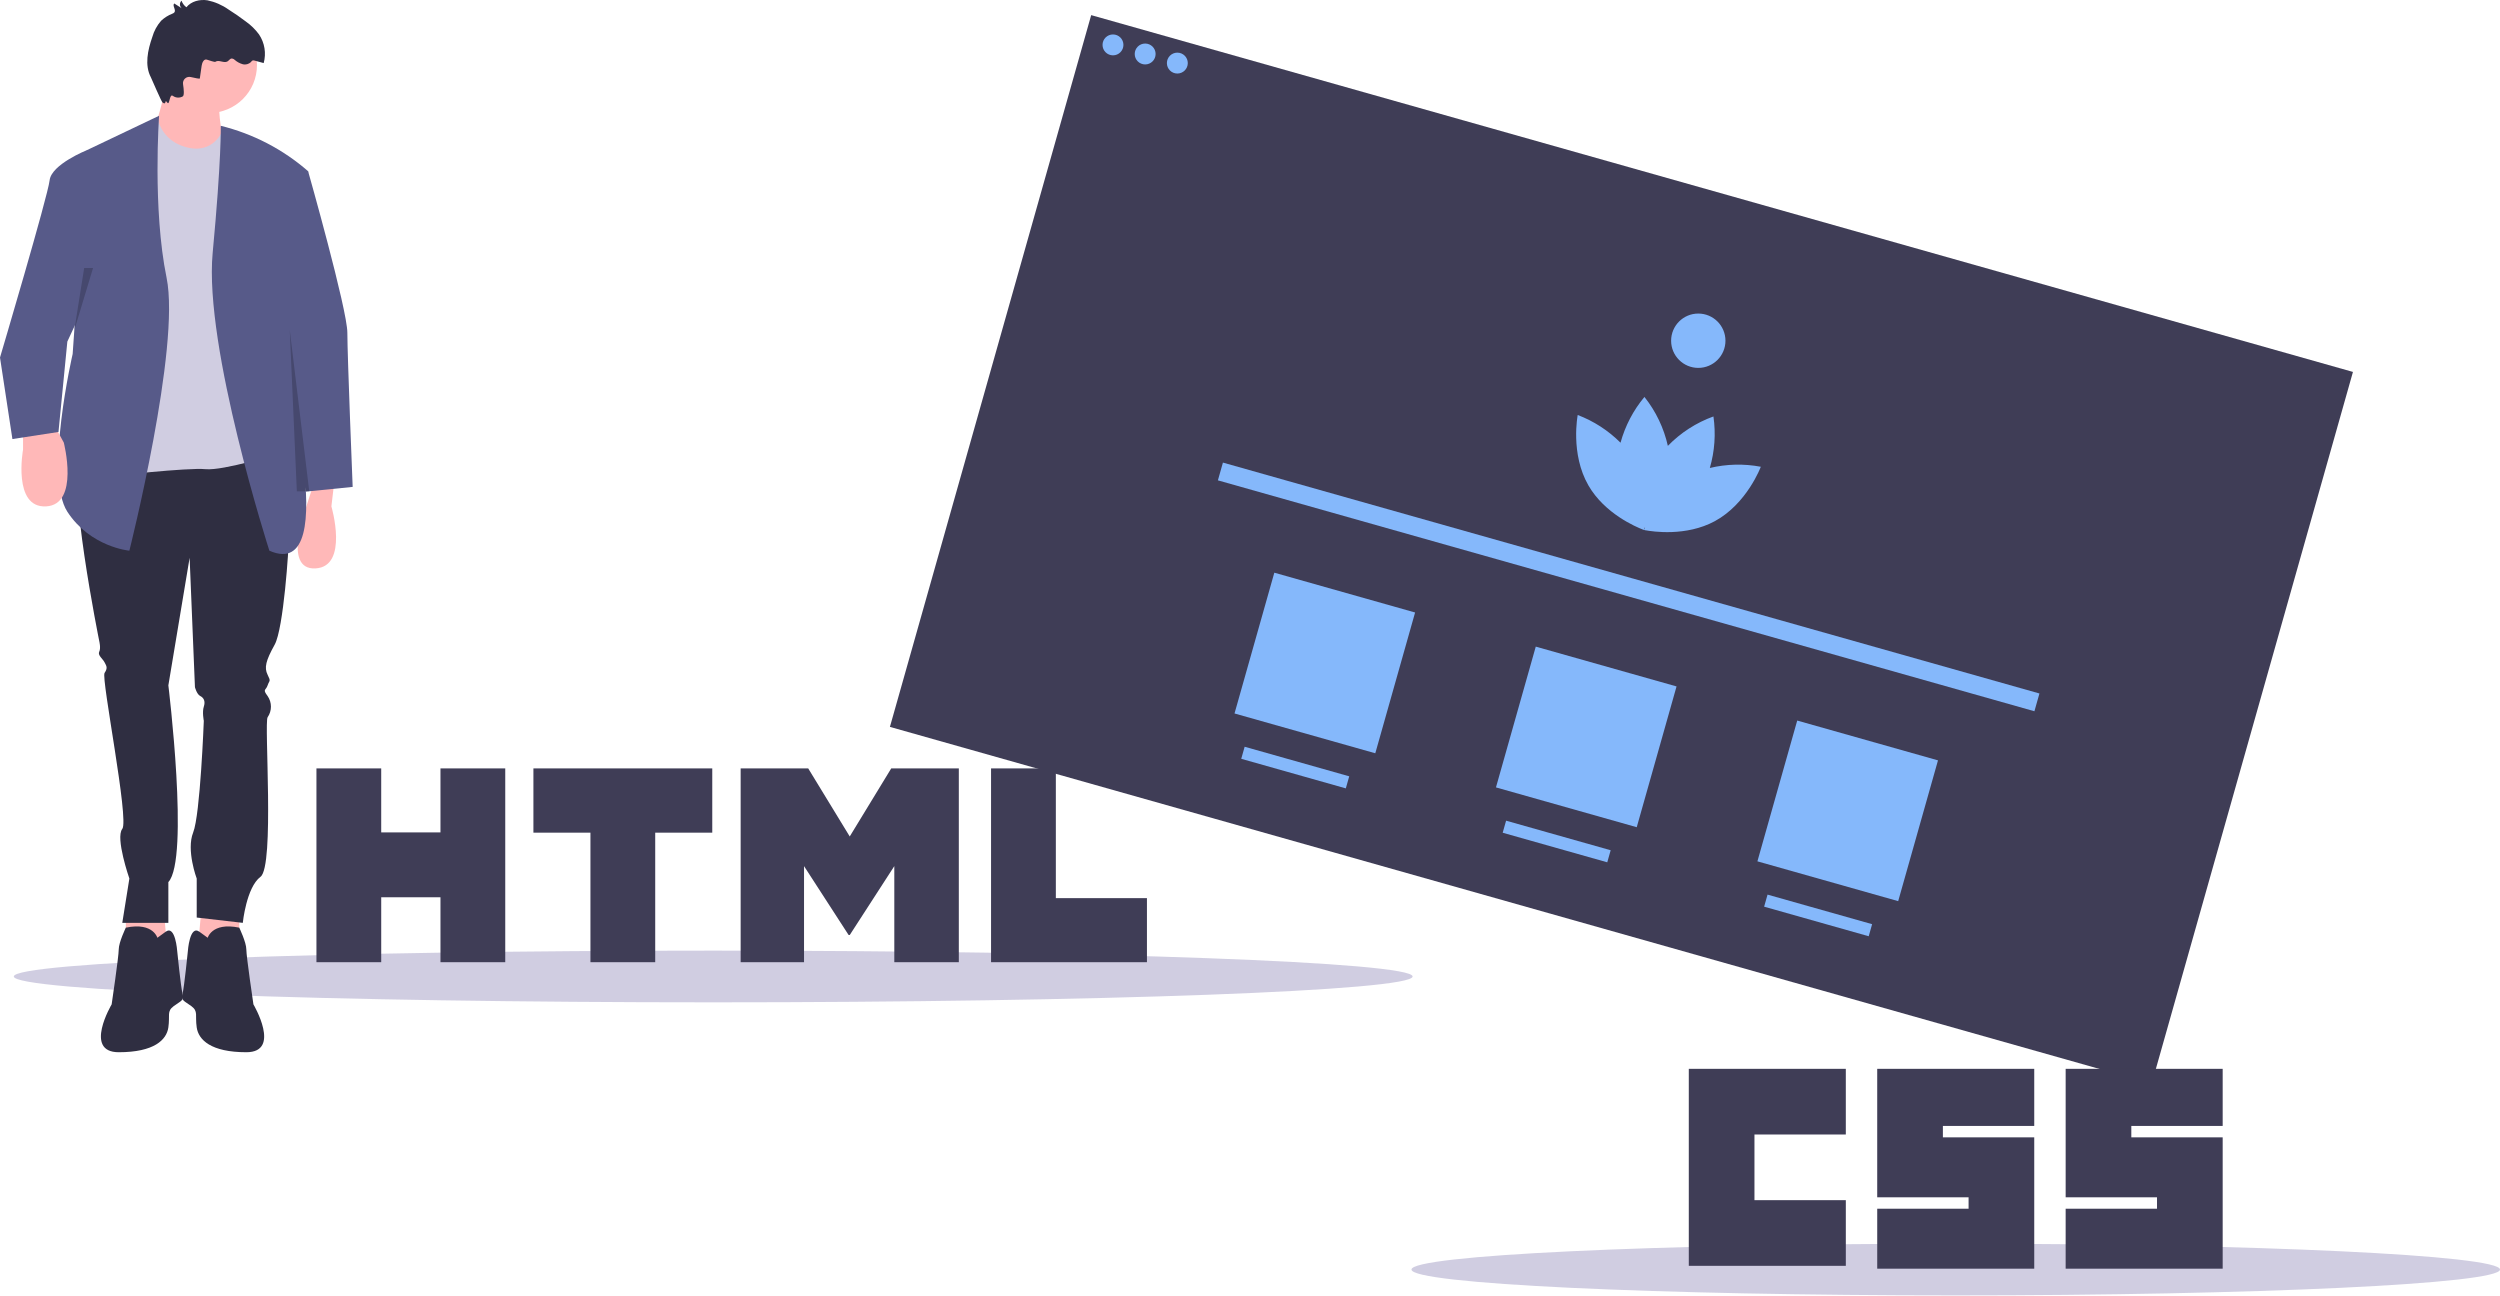
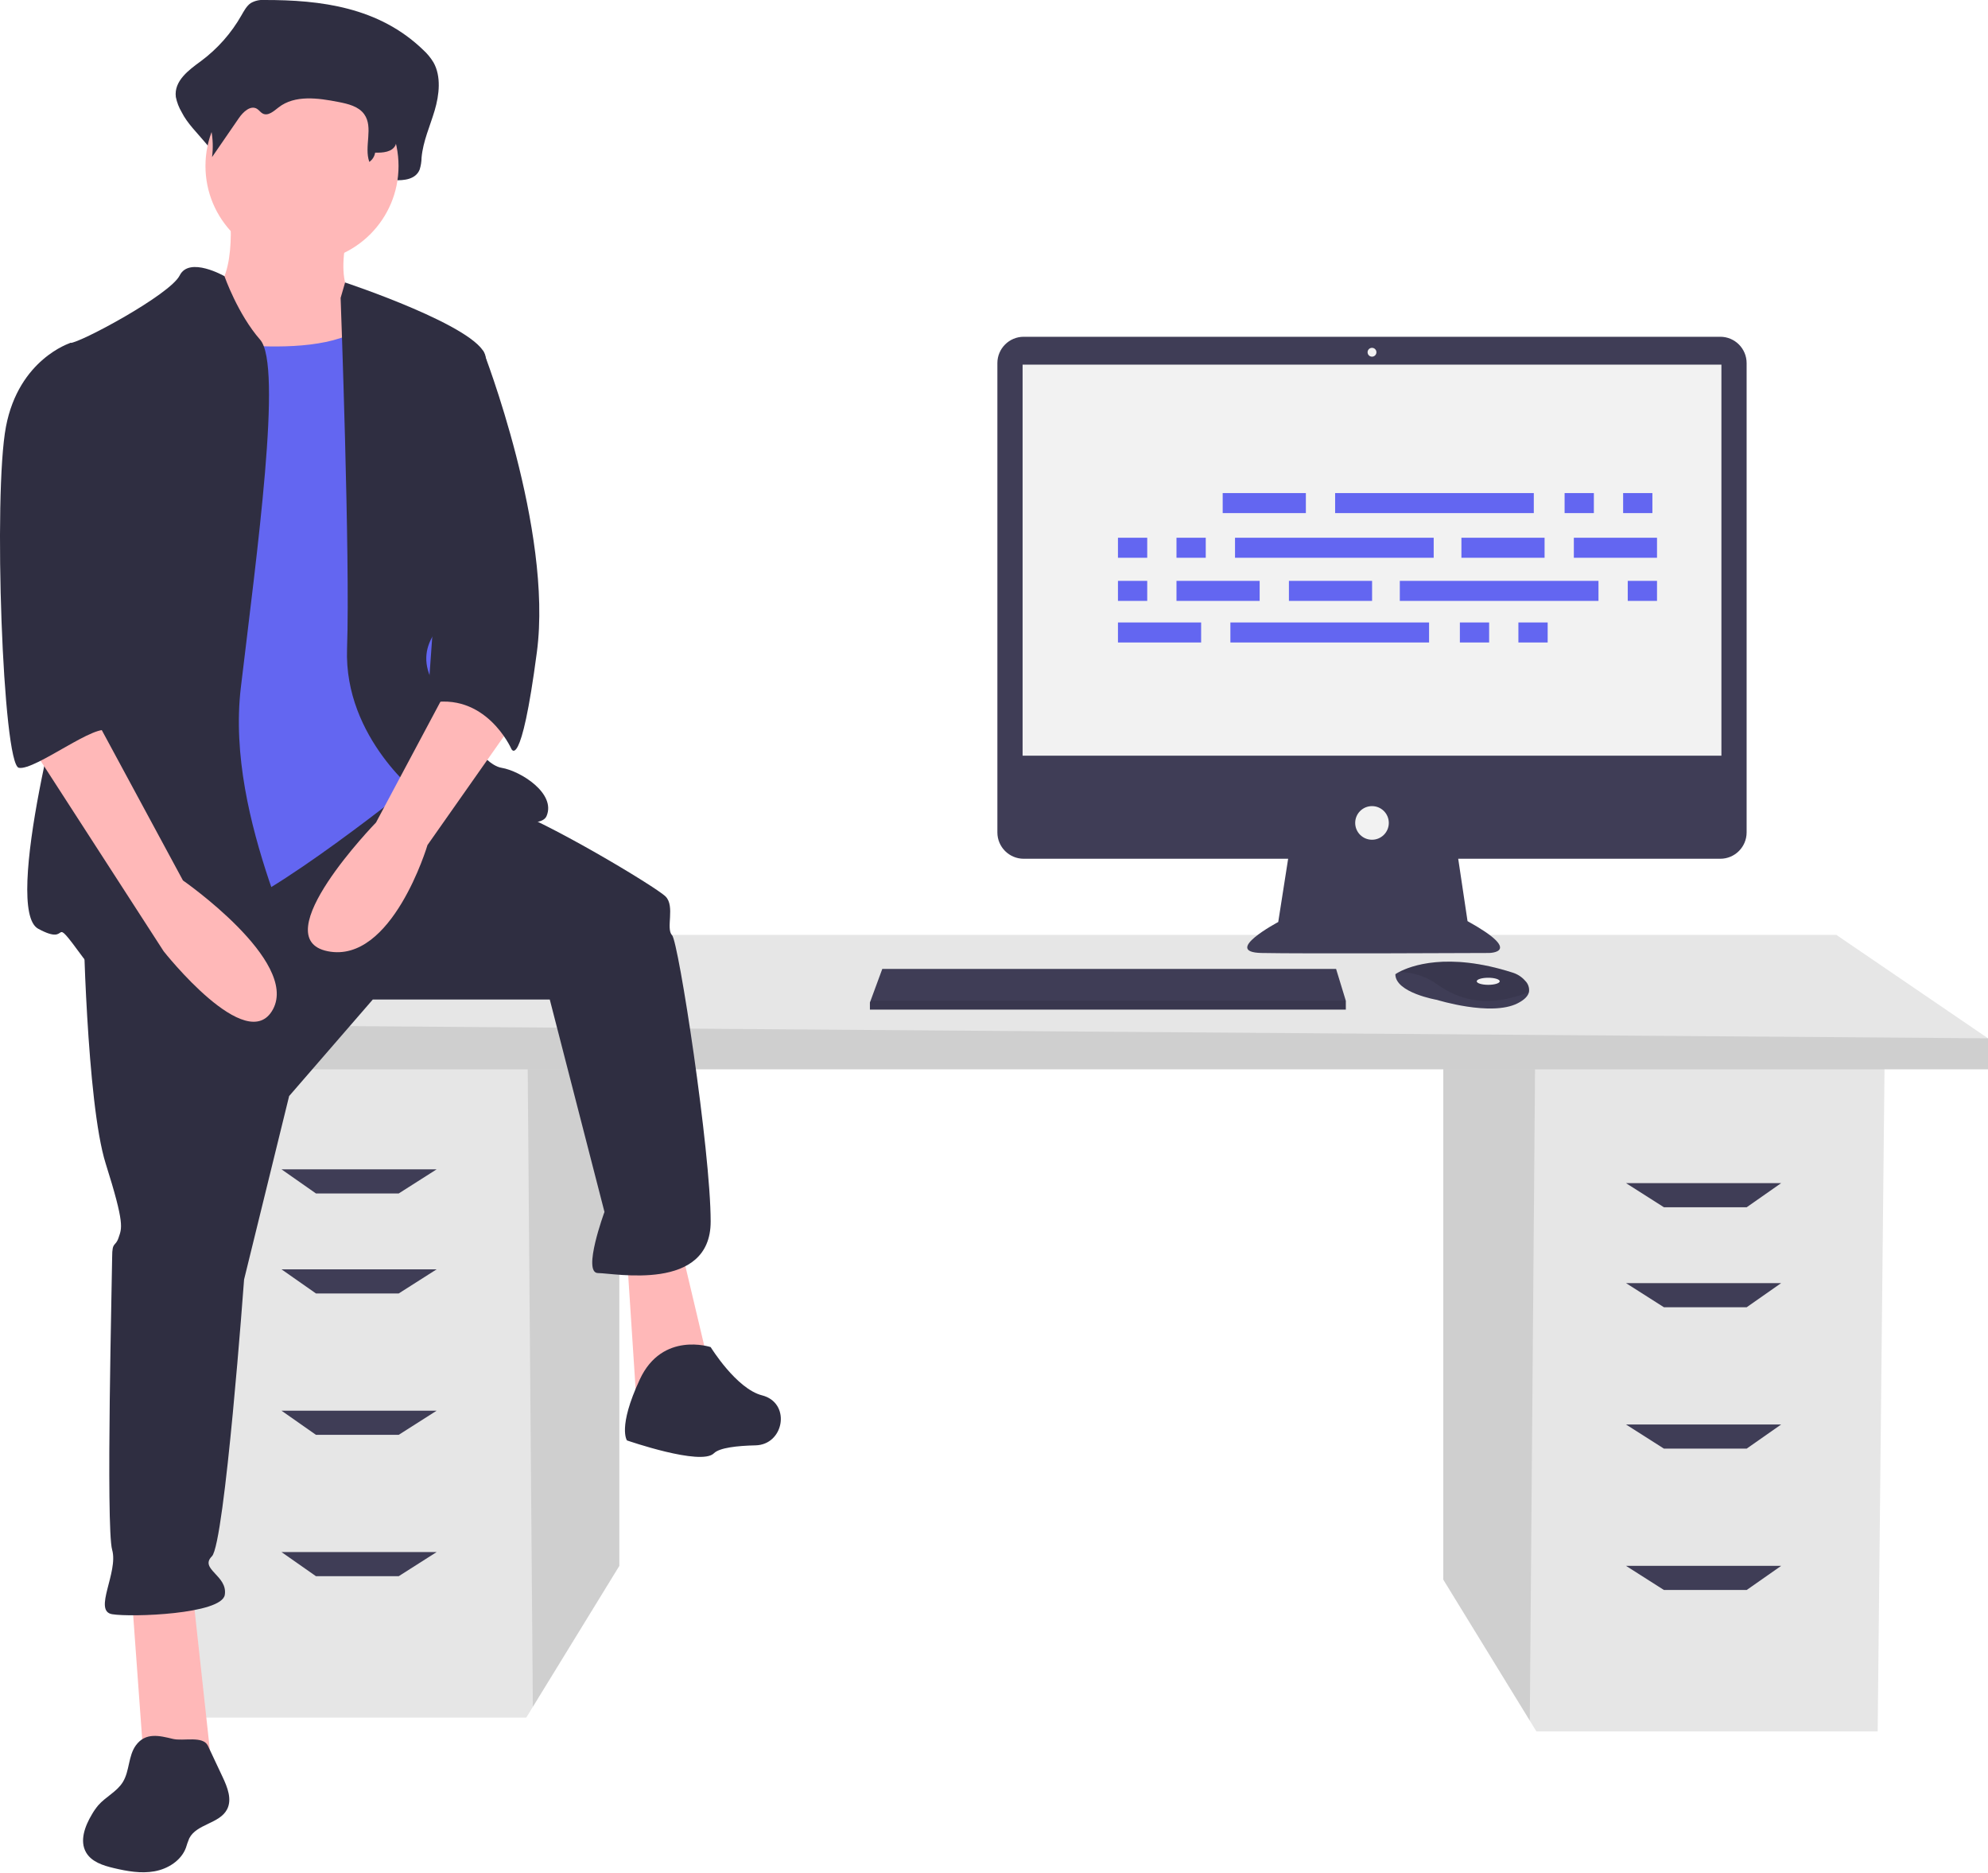
- <svg xmlns="http://www.w3.org/2000/svg" id="ae5f5559-570c-4c14-9324-22f1786600a2" data-name="Layer 1" width="1015.128" height="526" viewBox="0 0 1015.128 526">
-   <rect x="600.647" y="143.872" width="300.346" height="532.432" transform="translate(59.46229 833.9856) rotate(-74.20991)" fill="#3f3d56" />
-   <circle cx="451.929" cy="18.229" r="4.243" fill="#85b8fb" />
-   <circle cx="464.995" cy="21.924" r="4.243" fill="#85b8fb" />
-   <circle cx="478.061" cy="25.618" r="4.243" fill="#85b8fb" />
-   <path d="M807.42,376.53a49.571,49.571,0,0,0-20.704.489,49.483,49.483,0,0,0,1.464-20.92,49.194,49.194,0,0,0-18.506,11.943,49.193,49.193,0,0,0-9.512-19.866,49.482,49.482,0,0,0-9.709,18.588A49.572,49.572,0,0,0,733.071,355.505s-3.09,15.716,4.349,28.612c6.622,11.478,19.343,16.849,22.063,17.892l.064.076.034-.039c.276.105.431.158.431.158s.058-.302.139-.841c.049-.06.098-.122.152-.19.011.086.02.164.031.241-.214.501-.322.789-.322.789s.16.035.45.091l.009.051.094-.032c2.863.535,16.514,2.622,28.166-3.688C801.822,391.536,807.42,376.53,807.42,376.53Z" transform="translate(-92.43613 -187)" fill="#85b8fb" />
-   <circle cx="689.592" cy="138.352" r="11.032" fill="#85b8fb" />
-   <rect x="581.484" y="421.571" width="344.549" height="7.496" transform="translate(51.74221 -376.0588) rotate(15.79009)" fill="#85b8fb" />
-   <rect x="600.672" y="426.503" width="59.405" height="59.405" transform="translate(55.49076 -341.3188) rotate(15.79009)" fill="#85b8fb" />
-   <rect x="706.833" y="456.523" width="59.405" height="59.405" transform="translate(67.66575 -369.0738) rotate(15.79009)" fill="#85b8fb" />
-   <rect x="812.994" y="486.544" width="59.405" height="59.405" transform="translate(79.84073 -396.8287) rotate(15.79009)" fill="#85b8fb" />
-   <rect x="596.302" y="496.124" width="44.129" height="5.092" transform="translate(66.59275 -336.4488) rotate(15.79009)" fill="#85b8fb" />
-   <rect x="702.463" y="526.144" width="44.129" height="5.092" transform="translate(78.76773 -364.2038) rotate(15.79009)" fill="#85b8fb" />
-   <rect x="808.623" y="556.165" width="44.129" height="5.092" transform="translate(90.94272 -391.9588) rotate(15.79009)" fill="#85b8fb" />
-   <ellipse cx="289.6" cy="396.5" rx="284" ry="10.5" fill="#d0cde1" />
-   <ellipse cx="794.128" cy="515.5" rx="221" ry="10.5" fill="#d0cde1" />
-   <path d="M778.172,621H841.93v26.664H804.836v26.664h37.098v26.662H778.172Zm76.511,0h63.76v23.186h-37.096v4.637h37.096v53.327H854.685V677.802h37.096v-4.637H854.682V621Zm76.513,0h63.76v23.186h-37.096v4.637h37.096v53.327H931.196V677.802h37.096v-4.637H931.198V621Z" transform="translate(-92.43613 -187)" fill="#3f3d56" />
-   <path d="M220.926,499h26.302v25.986h24.061V499h26.304v78.693H271.291V551.342H247.23v26.351H220.928V499Zm111.254,26.096H309.028V499h72.625v26.096H358.487v52.596H332.185V525.096h-.005ZM393.179,499h27.425l16.87,27.651L454.329,499h27.437v78.693H455.571V538.688L437.475,566.668h-.454L418.914,538.688v39.005H393.179Zm101.676,0h26.31v52.682h36.989v26.011H494.854V499Z" transform="translate(-92.43613 -187)" fill="#3f3d56" />
-   <polygon points="82.034 366.091 79.876 390.558 97.146 389.118 97.146 368.25 82.034 366.091" fill="#ffb8b8" />
-   <polygon points="66.203 366.091 68.362 390.558 51.092 389.118 51.092 368.25 66.203 366.091" fill="#ffb8b8" />
-   <path d="M203.974,365.276s5.757,34.541,5.757,39.578-2.159,37.419-5.757,43.896-4.318,9.355-2.878,12.233.72,2.159,0,4.318-2.159,1.439,0,4.318a7.561,7.561,0,0,1,0,8.635c-1.439,2.159,2.878,60.446-2.878,64.764s-7.196,18.71-7.196,18.71l-18.71-2.159v-15.831s-4.318-11.514-1.439-18.71,4.318-45.335,4.318-45.335-.72-3.598,0-5.757,0-3.598-1.439-4.318-2.159-3.598-2.159-3.598l-2.159-52.531L160.798,465.3s8.635,70.521,0,79.876v16.551H142.089l2.878-17.99s-5.757-16.551-2.878-20.149-8.635-61.166-7.196-63.325.72-2.878,0-4.318-2.878-2.878-2.159-4.318,0-4.318,0-4.318-13.672-67.642-7.196-74.119S203.974,365.276,203.974,365.276Z" transform="translate(-92.43613 -187)" fill="#2f2e41" />
-   <path d="M176.629,568.203s1.439-6.901,12.953-4.53c0,0,2.878,5.969,2.878,8.848s2.878,22.308,2.878,22.308,11.514,19.429-2.878,19.429-19.429-5.037-20.149-10.074.72-6.476-2.159-8.635-4.318-2.159-3.598-5.037,2.159-17.27,2.159-17.27.72-10.794,4.677-7.916l3.958,2.878" transform="translate(-92.43613 -187)" fill="#2f2e41" />
-   <path d="M156.481,568.203s-1.439-6.901-12.953-4.53c0,0-2.878,5.969-2.878,8.848s-2.878,22.308-2.878,22.308-11.514,19.429,2.878,19.429,19.429-5.037,20.149-10.074-.72-6.476,2.159-8.635,4.318-2.159,3.598-5.037-2.159-17.27-2.159-17.27-.72-10.794-4.677-7.916l-3.958,2.878" transform="translate(-92.43613 -187)" fill="#2f2e41" />
-   <circle cx="84.913" cy="26.44" r="19.429" fill="#ffb8b8" />
-   <path d="M161.518,216.319s-7.916,30.943-9.355,31.662,33.102,3.598,33.102,3.598-8.635-26.625,0-30.943Z" transform="translate(-92.43613 -187)" fill="#ffb8b8" />
-   <path d="M156.463,235.175l-.001-.004L132.734,251.579l4.318,128.808s31.662-3.598,38.858-2.878,30.223-6.476,30.223-6.476L196.047,249.997a9.942,9.942,0,0,0-9.208-9.092l-4.322-.305s-4.317,10.689-17.307,5.175A15.156,15.156,0,0,1,156.463,235.175Z" transform="translate(-92.43613 -187)" fill="#d0cde1" />
-   <path d="M157.036,234l-29.34,13.981-5.757,82.754s-11.514,49.652-2.159,64.044,25.186,15.831,25.186,15.831,20.868-82.754,15.112-110.818S157.036,234,157.036,234Z" transform="translate(-92.43613 -187)" fill="#575a89" />
-   <path d="M101.791,358.799v10.794s-4.318,23.747,9.355,23.027,7.196-25.906,7.196-25.906l-4.318-7.916Z" transform="translate(-92.43613 -187)" fill="#ffb8b8" />
-   <path d="M228.44,380.387l-1.439,12.233s7.196,24.466-6.476,25.186-3.748-25.036-3.748-25.036l4.468-13.823Z" transform="translate(-92.43613 -187)" fill="#ffb8b8" />
-   <path d="M182.084,238.085h0a84.747,84.747,0,0,1,35.438,18.422l.124.109-10.074,53.25-1.439,19.429s26.625,94.987-4.318,81.315c0,0-26.625-82.754-23.027-120.893S182.084,238.085,182.084,238.085Z" transform="translate(-92.43613 -187)" fill="#575a89" />
-   <path d="M208.292,255.897c.72-.72,9.355,1,9.355,1s15.831,55.848,15.831,65.203,2.159,62.605,2.159,62.605l-18.995,1.915-15.375-73.986Z" transform="translate(-92.43613 -187)" fill="#575a89" />
-   <path d="M132.734,247.981h-5.037s-14.392,5.757-15.112,12.233-20.149,71.96-20.149,71.96l5.037,33.102,18.71-2.878,3.598-36.7,18.71-40.298Z" transform="translate(-92.43613 -187)" fill="#575a89" />
-   <path d="M173.574,218.863l.745-5.193c.174-1.21.882-2.802,2.06-2.473,1.002.28,3.184,1.137,3.549.879,1.368-.969,3.439.726,4.877-.135.603-.361.996-1.134,1.697-1.185a1.933,1.933,0,0,1,1.246.564,8.477,8.477,0,0,0,3.224,1.751,3.468,3.468,0,0,0,3.394-.925,1.803,1.803,0,0,1,.6-.575,1.347,1.347,0,0,1,.863.04l3.676,1.001a14.126,14.126,0,0,0-1.89-11.63,23.391,23.391,0,0,0-5.354-5.244q-3.415-2.598-7.048-4.887a22.892,22.892,0,0,0-8.563-3.725c-3.1-.471-6.571.371-8.521,2.827a5.487,5.487,0,0,1-1.974-2.666,2.02,2.02,0,0,0,.13,3.097l-3.109-1.985c-.874.918.834,2.582.089,3.607a1.9,1.9,0,0,1-.837.546,14.252,14.252,0,0,0-4.559,2.869,17.01,17.01,0,0,0-3.59,6.614c-1.853,5.315-3.199,11.41-.567,16.385.298.564,4.237,9.874,4.762,10.237,1.774,1.227.619-1.743,1.89,0,.997,1.367.81-3.864,2.292-2.716a3.693,3.693,0,0,0,4.02.181c.614-.426.416-2.791.085-4.963a2.559,2.559,0,0,1,3.113-2.879C171.72,218.712,173.543,219.083,173.574,218.863Z" transform="translate(-92.43613 -187)" fill="#2f2e41" />
-   <polygon points="117.655 134.02 125.57 199.504 120.533 199.504 117.655 134.02" opacity="0.2" />
-   <polygon points="34.181 108.834 30.179 134.02 37.779 108.834 35.62 108.834 34.181 108.834" opacity="0.2" />
+ <svg xmlns="http://www.w3.org/2000/svg" id="b52d7e2d-d80f-4111-b6ed-d15502ee1edd" data-name="Layer 1" width="711.188" height="669.683" viewBox="0 0 711.188 669.683">
+   <polygon points="516.326 380.018 516.326 565.013 547.27 615.443 549.625 619.279 671.722 619.279 674.189 380.018 516.326 380.018" fill="#e6e6e6" />
+   <polygon points="516.326 380.018 516.326 565.013 547.27 615.443 549.169 380.018 516.326 380.018" opacity="0.1" />
+   <polygon points="221.566 375.084 221.566 560.08 190.622 610.51 188.267 614.345 66.17 614.345 63.703 375.084 221.566 375.084" fill="#e6e6e6" />
+   <polygon points="221.566 375.084 221.566 560.08 190.622 610.51 188.723 375.084 221.566 375.084" opacity="0.1" />
+   <polygon points="711.188 371.385 711.188 382.484 47.67 382.484 47.67 366.451 109.335 334.385 656.923 334.385 711.188 371.385" fill="#e6e6e6" />
+   <polygon points="711.188 371.385 711.188 382.484 47.67 382.484 47.67 366.451 711.188 371.385" opacity="0.1" />
+   <polygon points="142.635 426.883 113.035 426.883 100.702 418.25 156.201 418.25 142.635 426.883" fill="#3f3d56" />
+   <polygon points="142.635 462.649 113.035 462.649 100.702 454.016 156.201 454.016 142.635 462.649" fill="#3f3d56" />
+   <polygon points="142.635 513.215 113.035 513.215 100.702 504.581 156.201 504.581 142.635 513.215" fill="#3f3d56" />
+   <polygon points="142.635 563.78 113.035 563.78 100.702 555.147 156.201 555.147 142.635 563.78" fill="#3f3d56" />
+   <polygon points="595.257 431.816 624.857 431.816 637.19 423.183 581.691 423.183 595.257 431.816" fill="#3f3d56" />
+   <polygon points="595.257 467.582 624.857 467.582 637.19 458.949 581.691 458.949 595.257 467.582" fill="#3f3d56" />
+   <polygon points="595.257 518.148 624.857 518.148 637.19 509.515 581.691 509.515 595.257 518.148" fill="#3f3d56" />
+   <polygon points="595.257 568.713 624.857 568.713 637.19 560.08 581.691 560.08 595.257 568.713" fill="#3f3d56" />
+   <path d="M859.82,235.615H610.634a9.423,9.423,0,0,0-9.424,9.424V412.897a9.423,9.423,0,0,0,9.424,9.424h94.593l-3.544,22.626s-20.253,10.759-6.013,11.076,81.328,0,81.328,0,12.974,0-7.595-11.392l-3.334-22.31h93.75a9.423,9.423,0,0,0,9.424-9.424V245.039A9.423,9.423,0,0,0,859.82,235.615Z" transform="translate(-244.406 -115.1587)" fill="#3f3d56" />
+   <rect x="365.823" y="130.424" width="249.996" height="139.871" fill="#f2f2f2" />
+   <circle cx="490.821" cy="125.994" r="1.582" fill="#f2f2f2" />
+   <circle cx="490.821" cy="294.346" r="6.013" fill="#f2f2f2" />
+   <polygon points="481.452 357.952 481.452 361.117 311.202 361.117 311.202 358.585 311.436 357.952 315.632 346.56 477.971 346.56 481.452 357.952" fill="#3f3d56" />
+   <path d="M791.376,470.013c-.31,1.326-1.481,2.725-4.127,4.047-9.493,4.747-28.797-1.266-28.797-1.266s-14.873-2.532-14.873-9.177a11.866,11.866,0,0,1,1.304-.775c3.991-2.112,17.225-7.322,40.691.221a9.786,9.786,0,0,1,4.46,2.923A4.667,4.667,0,0,1,791.376,470.013Z" transform="translate(-244.406 -115.1587)" fill="#3f3d56" />
+   <path d="M791.376,470.013c-11.62,4.452-21.977,4.785-32.607-2.598a23.343,23.343,0,0,0-13.886-4.573c3.991-2.112,17.225-7.322,40.691.221a9.786,9.786,0,0,1,4.46,2.923A4.667,4.667,0,0,1,791.376,470.013Z" transform="translate(-244.406 -115.1587)" opacity="0.1" />
+   <ellipse cx="532.4" cy="350.99" rx="4.114" ry="1.266" fill="#f2f2f2" />
+   <polygon points="481.452 357.952 481.452 361.117 311.202 361.117 311.202 358.585 311.436 357.952 481.452 357.952" opacity="0.1" />
+   <path d="M339.068,115.159a8.554,8.554,0,0,0-4.961,1.108c-1.476,1.011-2.406,2.782-3.356,4.429a52.986,52.986,0,0,1-14.434,16.305c-4.289,3.142-9.742,7.06-9.008,12.853a17.372,17.372,0,0,0,2.091,5.426c3.957,7.987,14.754,14.159,13.692,23.273,3.931-6.581-1.327-9.835,2.604-16.416,1.872-3.134,5.124-6.672,7.951-4.704.946.659,1.568,1.841,2.553,2.419,2.351,1.38,4.853-1.258,6.934-3.126,7.177-6.443,17.383-4.755,26.314-2.747,4.216.948,8.847,2.191,11.34,6.221,3.277,5.298-3.113,11.02-4.728,17.01a3.264,3.264,0,0,0,3.503,4.062c2.68-.264,5.854-.481,6.013-1.657,3.372.12,7.503-.262,8.947-3.772a14.762,14.762,0,0,0,.693-4.293c.53-5.897,3.033-11.277,4.691-16.89s2.379-12.191-.419-17.167a19.864,19.864,0,0,0-3.666-4.456C379.94,117.67,359.063,115.136,339.068,115.159Z" transform="translate(-244.406 -115.1587)" fill="#2f2e41" />
+   <path d="M326.544,190.064s3.453,28.778-9.209,31.081,11.511,41.441,11.511,41.441l57.557,6.907-13.814-46.045s-9.209-3.453-3.453-26.476S326.544,190.064,326.544,190.064Z" transform="translate(-244.406 -115.1587)" fill="#ffb8b8" />
+   <polygon points="47.028 569.318 51.633 632.631 75.806 632.631 68.9 569.318 47.028 569.318" fill="#ffb8b8" />
+   <polygon points="224.303 449.6 227.756 502.552 254.233 491.041 243.872 447.298 224.303 449.6" fill="#ffb8b8" />
+   <path d="M274.167,442.738s1.151,66.766,8.058,88.637,5.756,23.023,4.605,26.476-2.302,1.151-2.302,6.907-2.302,96.695,0,104.753-6.907,21.872,0,23.023,39.139,0,40.29-6.907-9.209-9.209-4.605-13.814,11.511-98.998,11.511-98.998l16.116-65.615,29.93-34.534H441.082l19.569,75.975s-8.058,21.872-2.302,21.872,40.29,6.907,40.29-18.418S487.127,451.947,484.825,449.645s1.151-10.36-2.302-13.814-43.743-27.627-58.708-32.232S387.857,393.515,387.857,393.515Z" transform="translate(-244.406 -115.1587)" fill="#2f2e41" />
+   <path d="M498.639,596.991s-17.267-5.756-25.325,11.511-4.605,21.872-4.605,21.872,26.476,9.209,31.081,4.605c2.003-2.003,8.365-2.699,14.913-2.846,9.973-.224,12.626-14.333,3.207-17.619q-.421-.147-.853-.255C507.848,611.955,498.639,596.991,498.639,596.991Z" transform="translate(-244.406 -115.1587)" fill="#2f2e41" />
+   <circle cx="108.038" cy="59.365" r="34.534" fill="#ffb8b8" />
+   <path d="M307.55,235.534s56.406,11.511,70.219-6.907,19.569,51.801,19.569,51.801l6.907,73.673-10.36,40.29s-54.103,43.743-71.37,47.197-43.743,5.756-43.743,5.756,8.058-127.776,8.058-130.078S307.55,235.534,307.55,235.534Z" transform="translate(-244.406 -115.1587)" fill="#6366f1" />
+   <path d="M324.704,213.945s-12.55-7.189-16.003-.282S273.016,237.836,269.562,237.836s6.907,95.544,2.302,107.056S245.389,440.436,258.051,447.343s3.453-6.907,16.116,10.36,74.824,17.267,78.277,10.36-27.627-58.708-21.872-107.056,14.965-115.114,6.907-124.323S324.704,213.945,324.704,213.945Z" transform="translate(-244.406 -115.1587)" fill="#2f2e41" />
+   <path d="M366.258,221.72l1.603-5.518s47.895,15.878,50.198,26.238,1.151,82.882-6.907,88.637-19.569,14.965-11.511,28.778,17.267,28.778,24.174,29.93,19.569,9.209,16.116,17.267-44.894-6.907-44.894-6.907-27.627-20.72-26.476-52.952S366.258,221.72,366.258,221.72Z" transform="translate(-244.406 -115.1587)" fill="#2f2e41" />
+   <path d="M406.548,357.554l-27.627,51.801s-40.29,41.441-17.267,46.045,35.685-37.987,35.685-37.987l29.93-42.592Z" transform="translate(-244.406 -115.1587)" fill="#ffb8b8" />
+   <path d="M340.75,124.195a7.838,7.838,0,0,0-4.039.783,9.413,9.413,0,0,0-2.732,3.131,39.773,39.773,0,0,1-11.75,11.524c-3.491,2.221-7.93,4.99-7.333,9.084a11.359,11.359,0,0,0,1.702,3.835,30.163,30.163,0,0,1,3.665,18.801l9.6-13.954c1.524-2.215,4.171-4.715,6.472-3.324.77.466,1.276,1.301,2.078,1.71,1.914.975,3.95-.889,5.644-2.21,5.842-4.554,14.15-3.361,21.421-1.942,3.432.67,7.202,1.549,9.231,4.397,3.372,4.733-.149,11.572,1.819,17.04a5.023,5.023,0,0,0,2.079-3.317c2.745.085,6.107-.185,7.283-2.666a9.188,9.188,0,0,0,.564-3.034c.432-4.168,2.469-7.971,3.819-11.938s1.937-8.616-.341-12.133a14.681,14.681,0,0,0-2.984-3.149C374.022,125.97,357.027,124.178,340.75,124.195Z" transform="translate(-244.406 -115.1587)" fill="#2f2e41" />
+   <path d="M406.548,237.836l10.725,2.847s24.96,63.919,19.204,107.662-9.209,34.534-9.209,34.534-9.209-20.72-29.93-16.116Z" transform="translate(-244.406 -115.1587)" fill="#2f2e41" />
+   <path d="M293.029,739.422c-2.776,3.772-2.219,9.165-4.678,13.151-2.131,3.455-6.148,5.267-8.814,8.329a22.326,22.326,0,0,0-2.266,3.26c-2.473,4.143-4.483,9.452-2.048,13.616,1.959,3.35,6.078,4.66,9.855,5.552,4.774,1.128,9.734,2.031,14.564,1.169s9.549-3.819,11.271-8.412a32.5,32.5,0,0,1,1.205-3.401c2.617-5.153,10.827-5.209,13.506-10.33,1.875-3.584.151-7.916-1.571-11.576l-5.261-11.177c-1.746-3.709-8.824-1.576-12.513-2.465C301.465,735.978,296.491,734.701,293.029,739.422Z" transform="translate(-244.406 -115.1587)" fill="#2f2e41" />
+   <path d="M254.598,380.577l48.348,74.824s29.93,37.987,39.139,20.72-32.232-46.045-32.232-46.045L278.772,372.519Z" transform="translate(-244.406 -115.1587)" fill="#ffb8b8" />
+   <path d="M278.772,240.138,269.562,237.836s-18.418,5.756-23.023,29.93-1.151,120.869,4.605,122.02,28.427-16.837,32.056-13.023-7.882-15.756-4.429-26.116S278.772,240.138,278.772,240.138Z" transform="translate(-244.406 -115.1587)" fill="#2f2e41" />
+   <g id="f3c2397c-d780-4cc6-97d8-1503d8277a2c" data-name="Group 13">
+     <rect id="ad41612f-86f7-46b2-a964-3a5da7bcf3cf" data-name="Rectangle 55" x="437.407" y="176.363" width="29.752" height="7.163" fill="#6366f1" />
+     <rect id="b9a0b375-cc2a-4c59-8850-661af54e4f62" data-name="Rectangle 56" x="559.722" y="176.363" width="10.468" height="7.163" fill="#6366f1" />
+     <rect id="e174c2ab-9bc5-41ec-b37c-b06fbf8a9878" data-name="Rectangle 57" x="580.659" y="176.363" width="10.468" height="7.163" fill="#6366f1" />
+     <rect id="ba2479ac-4c7d-43b4-a028-73b1e20e4002" data-name="Rectangle 58" x="477.628" y="176.363" width="71.075" height="7.163" fill="#6366f1" />
+     <rect id="ac60ef86-00f2-480b-8171-28b6fdfc1958" data-name="Rectangle 59" x="399.941" y="222.644" width="29.752" height="7.163" fill="#6366f1" />
+     <rect id="b3d8298d-cd65-487a-8b19-4cee946356e7" data-name="Rectangle 60" x="522.256" y="222.644" width="10.468" height="7.163" fill="#6366f1" />
+     <rect id="ed27f15f-f0c4-4569-8330-a6688f8e356c" data-name="Rectangle 61" x="543.193" y="222.644" width="10.468" height="7.163" fill="#6366f1" />
+     <rect id="f685c005-adaf-4d60-acda-005b037d82a6" data-name="Rectangle 62" x="440.162" y="222.644" width="71.075" height="7.163" fill="#6366f1" />
+     <rect id="eca7c7fc-83f8-48ca-a588-6606db47af3f" data-name="Rectangle 63" x="522.807" y="192.341" width="29.752" height="7.163" fill="#6366f1" />
+     <rect id="a71b5b2f-f8b9-481d-a301-5e3357e5fe42" data-name="Rectangle 64" x="563.028" y="192.341" width="29.752" height="7.163" fill="#6366f1" />
+     <rect id="abb3a25a-f854-41fc-8391-e6ad9fbe2417" data-name="Rectangle 66" x="399.941" y="192.341" width="10.468" height="7.163" fill="#6366f1" />
+     <rect id="add2b425-b775-4eb5-9c25-8c4c14f957c9" data-name="Rectangle 67" x="420.878" y="192.341" width="10.468" height="7.163" fill="#6366f1" />
+     <rect id="b7159612-3b84-4b0b-a885-612eaab04c06" data-name="Rectangle 68" x="441.815" y="192.341" width="71.075" height="7.163" fill="#6366f1" />
+     <rect id="edfc7301-4de5-47dc-80e2-1ae2da982d6d" data-name="Rectangle 69" x="461.099" y="207.768" width="29.752" height="7.163" fill="#6366f1" />
+     <rect id="e1009f91-6275-4375-80fa-0d778e331fdc" data-name="Rectangle 70" x="420.878" y="207.768" width="29.752" height="7.163" fill="#6366f1" />
+     <rect id="a060fb9f-1f1a-4862-9a69-16dd49199e18" data-name="Rectangle 71" x="399.941" y="207.768" width="10.468" height="7.163" fill="#6366f1" />
+     <rect id="b6754d5f-104f-449c-b9a9-cf9ac82bf5fe" data-name="Rectangle 73" x="582.312" y="207.768" width="10.468" height="7.163" fill="#6366f1" />
+     <rect id="e6ed1ccd-2cfd-450f-a339-07df3a1ee6bb" data-name="Rectangle 74" x="500.768" y="207.768" width="71.075" height="7.163" fill="#6366f1" />
+   </g>
</svg>
